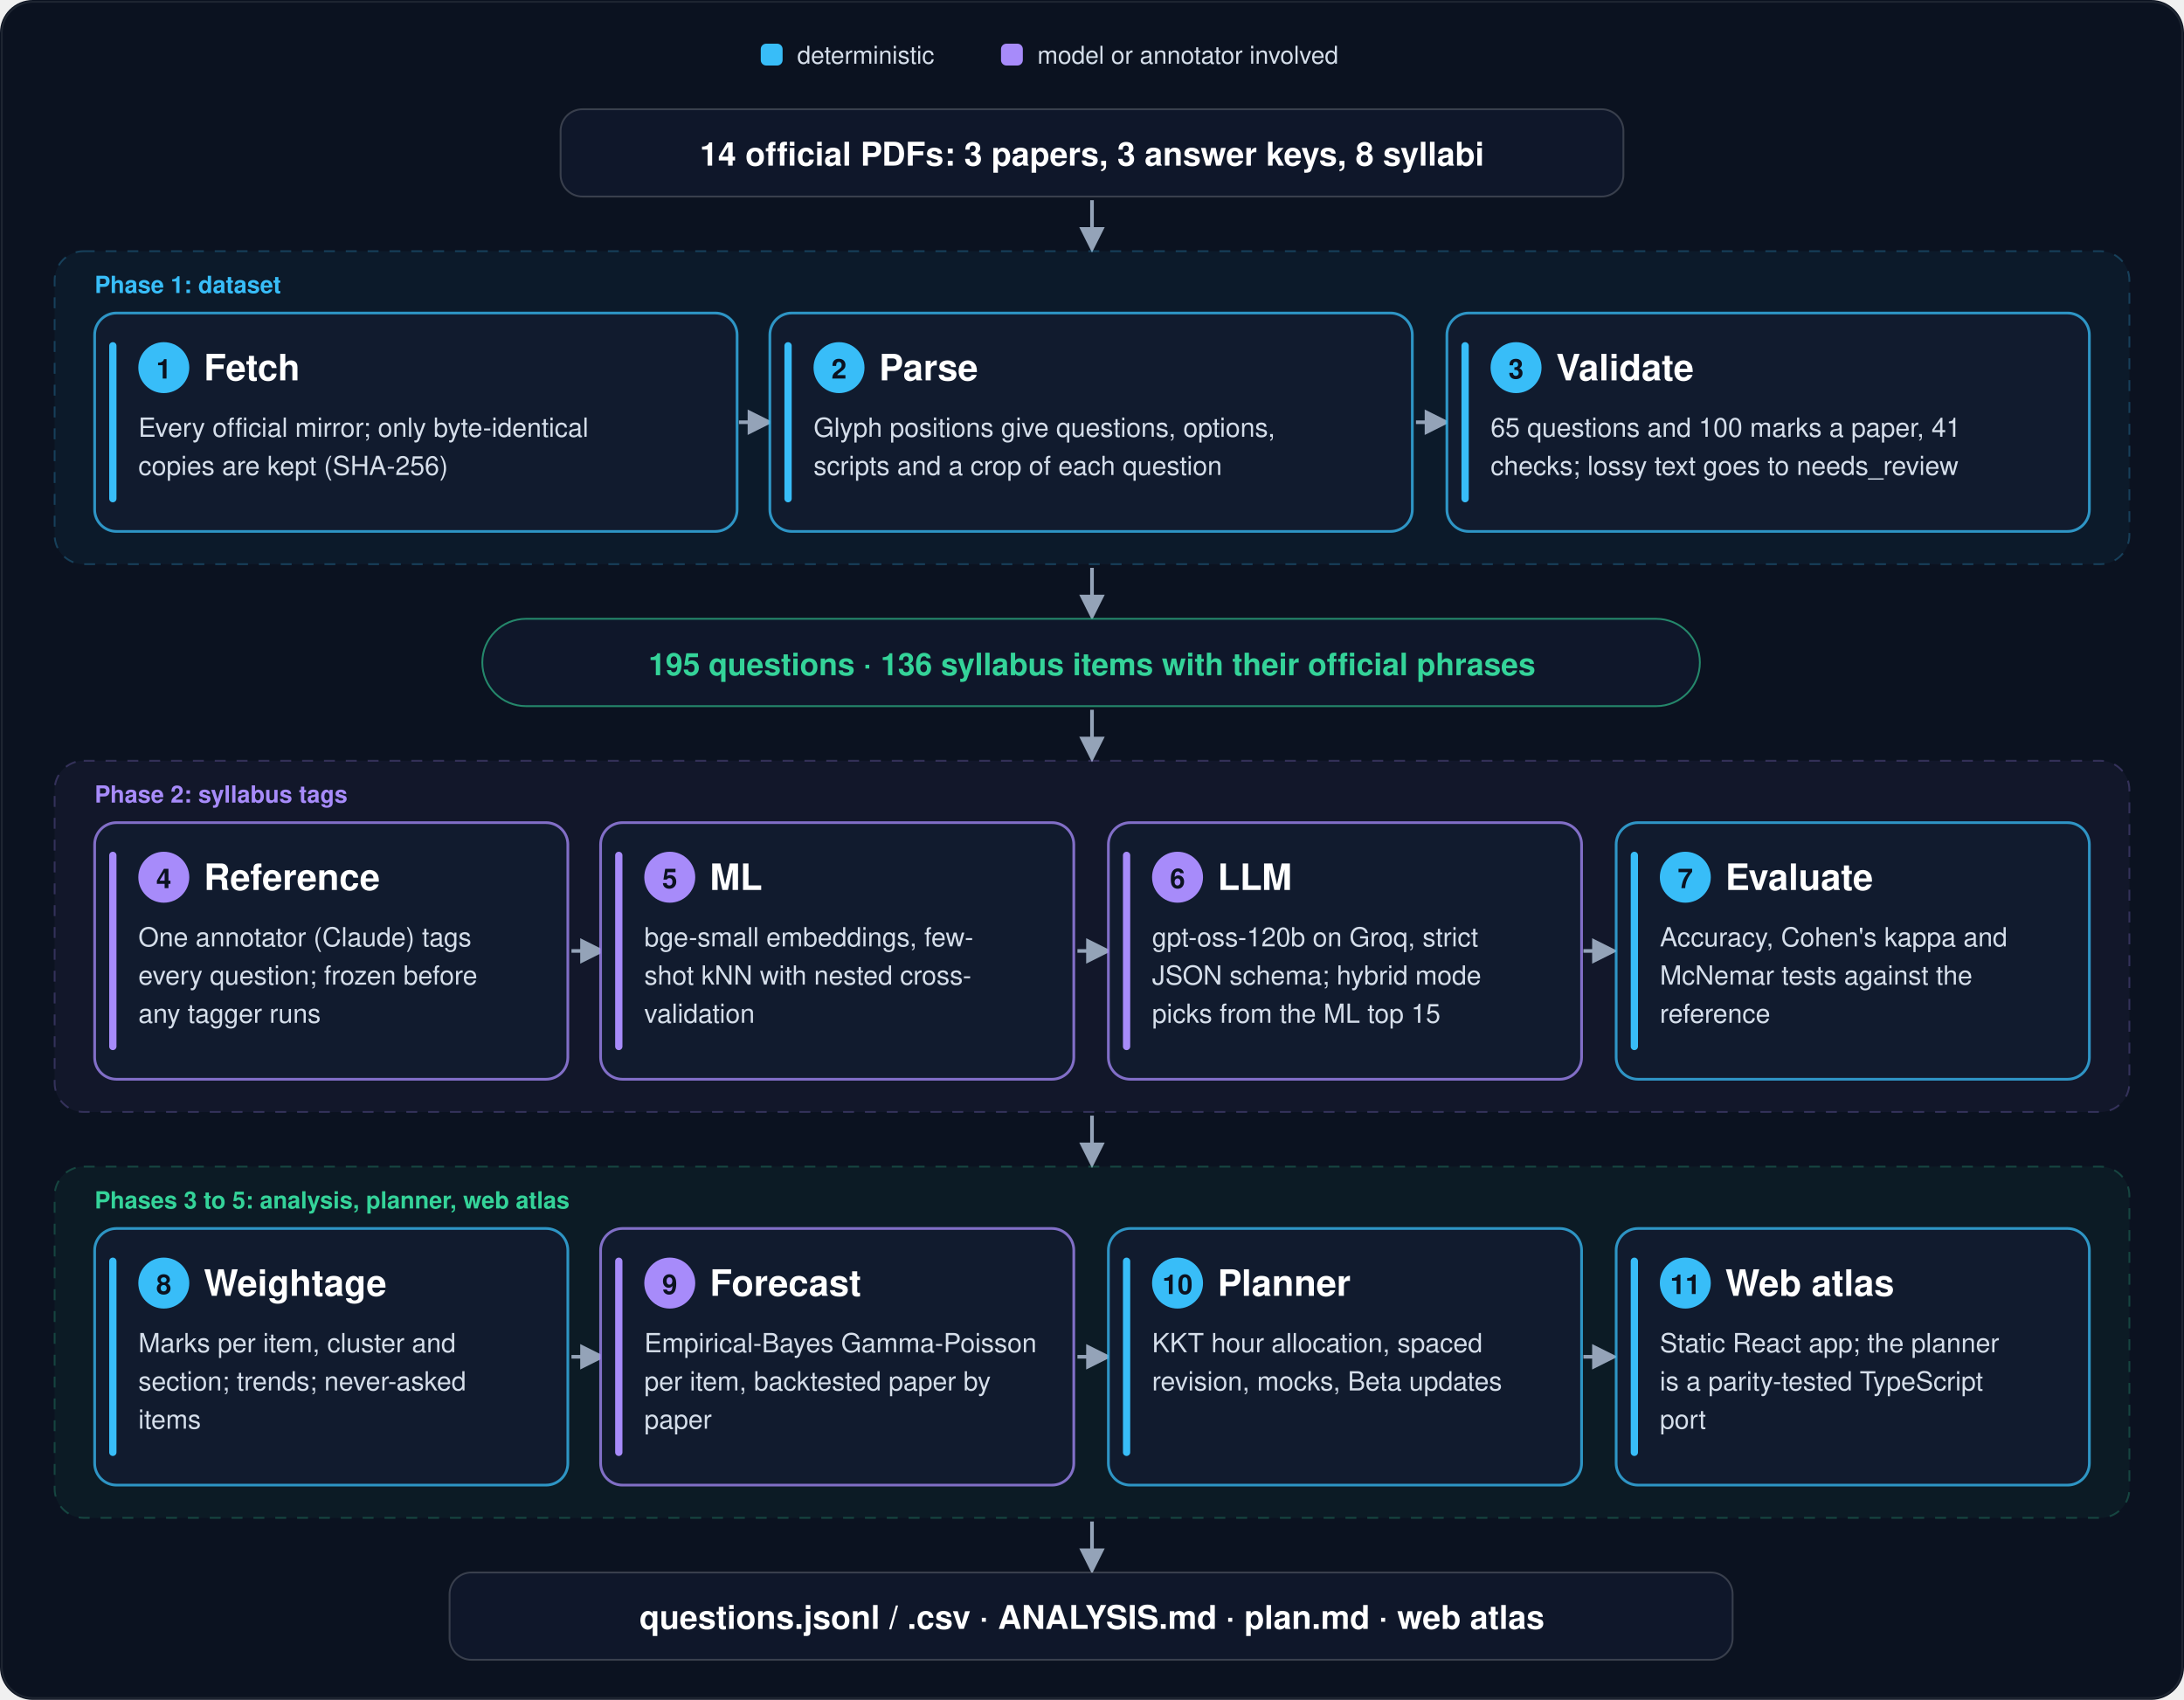
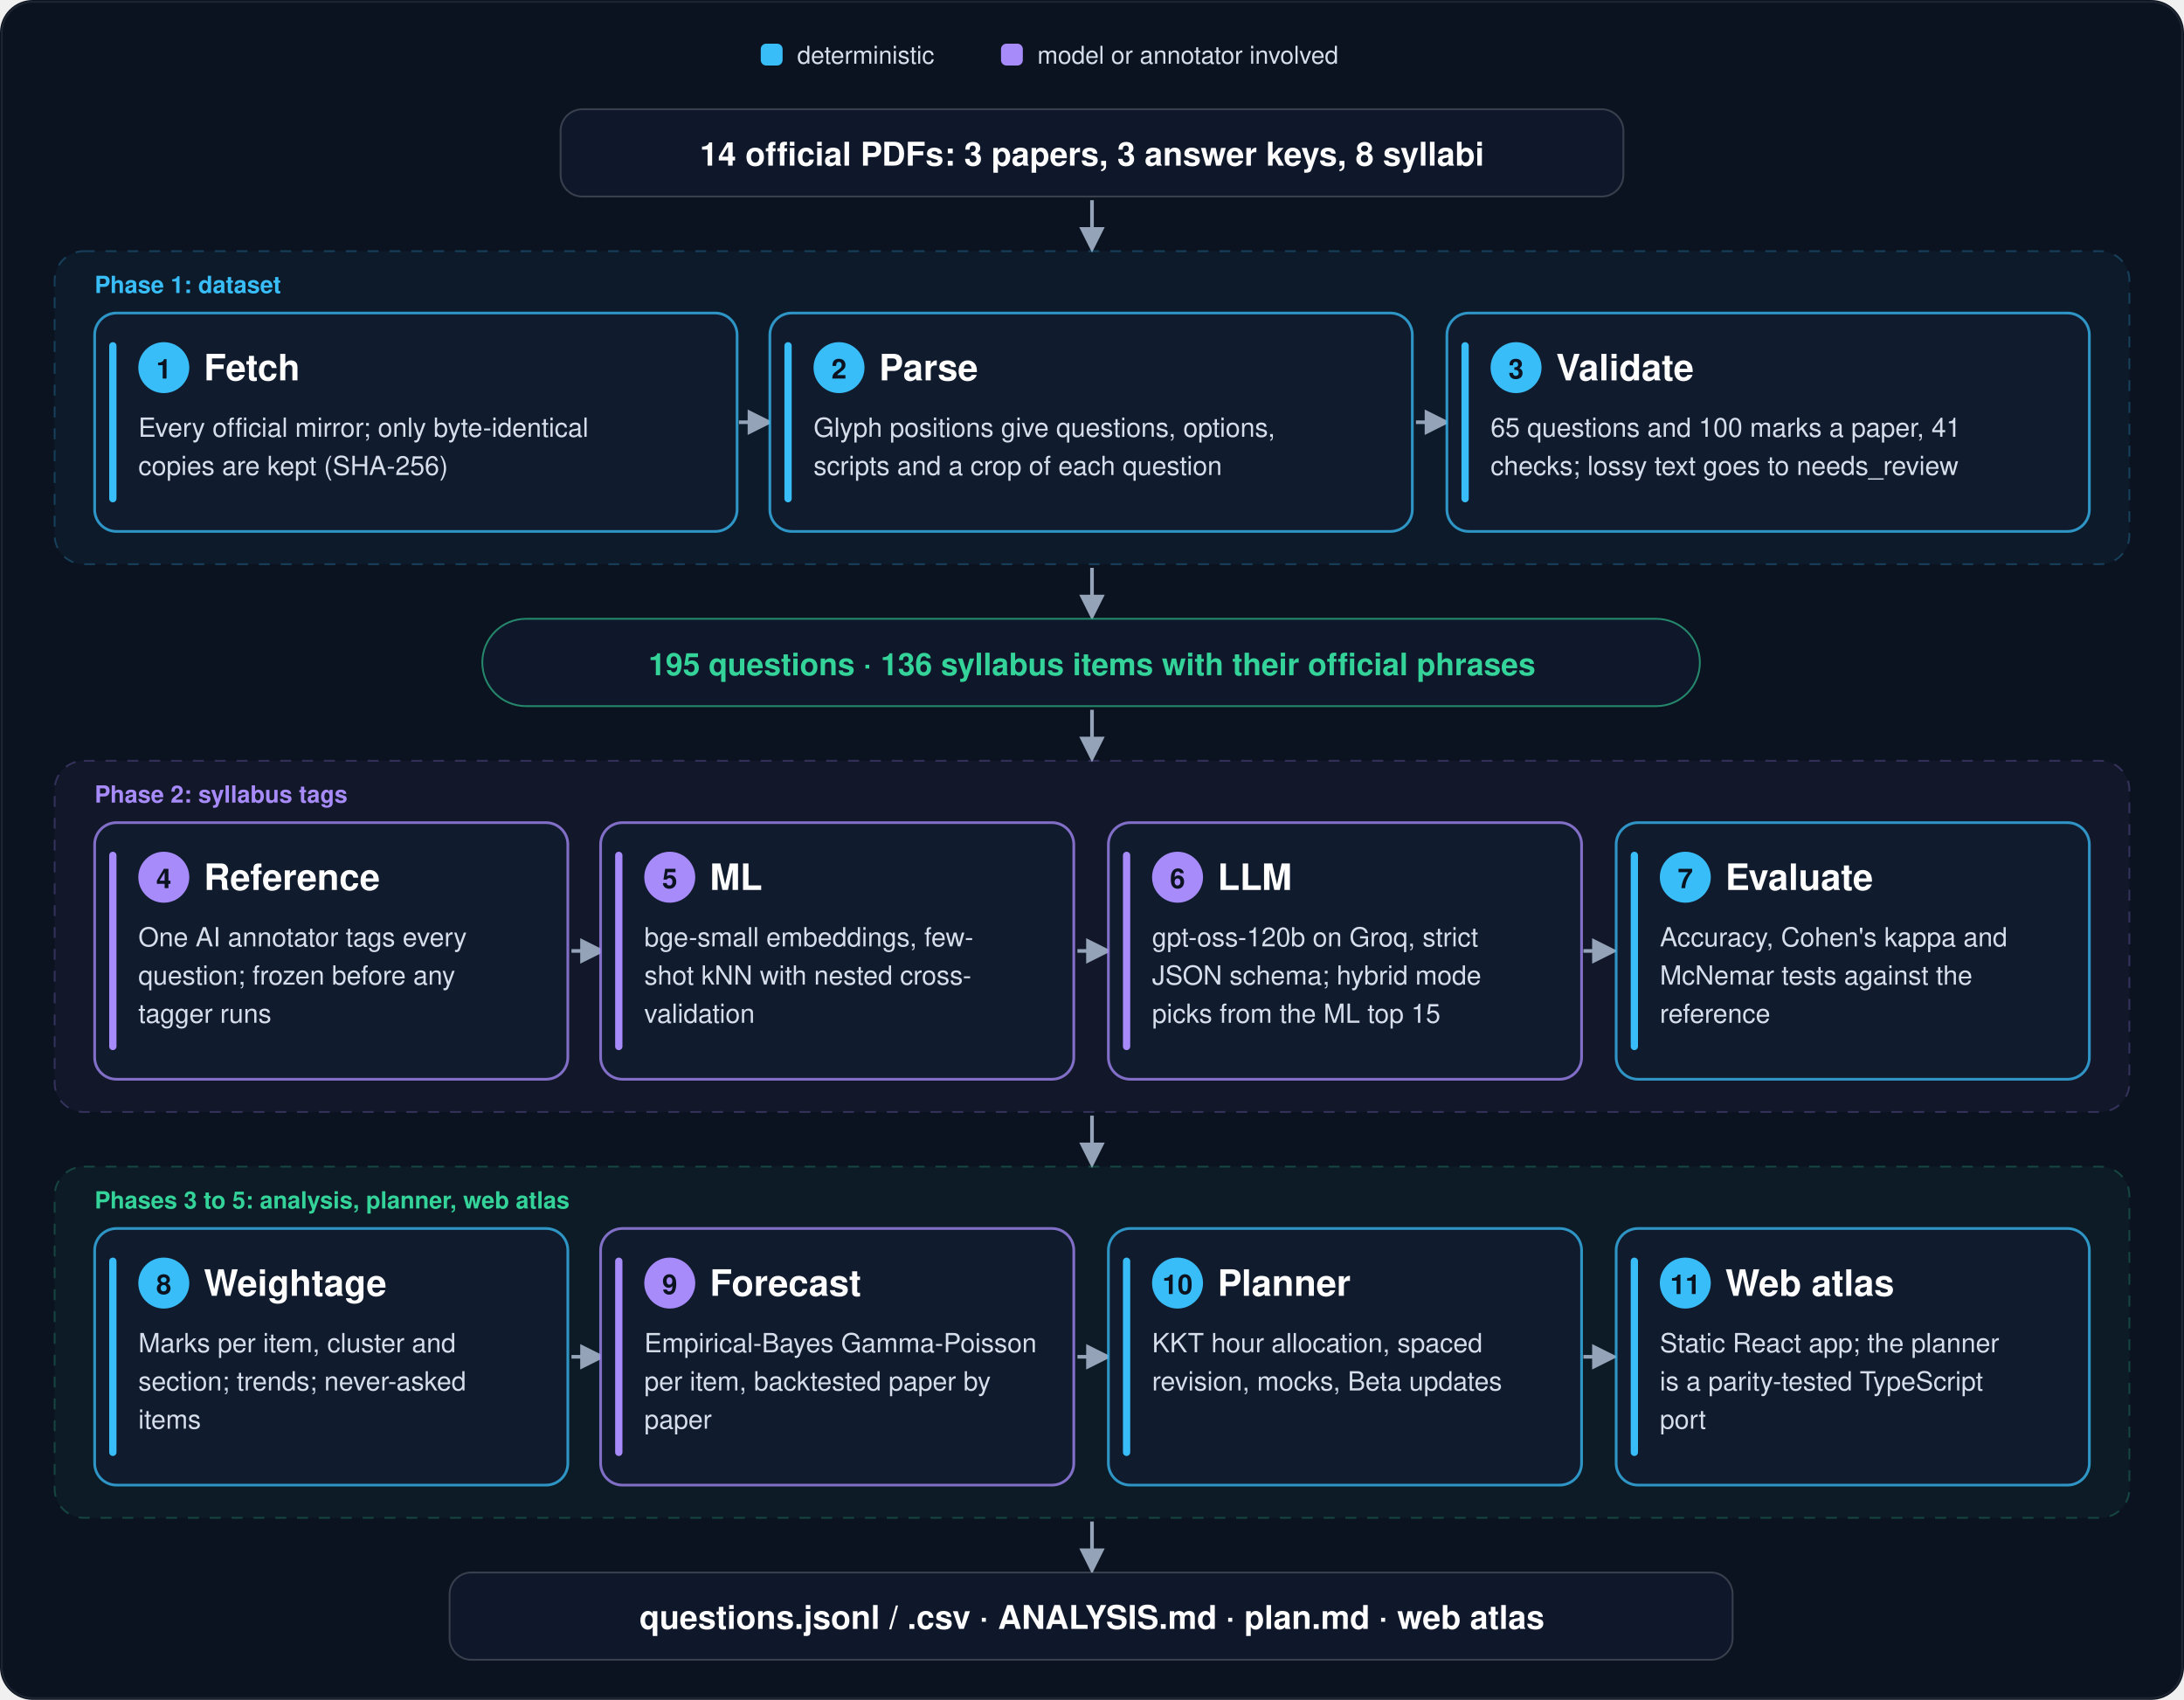
<svg xmlns="http://www.w3.org/2000/svg" width="1200" height="934" viewBox="0 0 1200 934" role="img" aria-label="Pipeline in five phases: fetch, parse and validate the official PDFs; tag every question with reference, ML, LLM and hybrid taggers and evaluate them; analyse weightage and forecast; plan study hours; export to the web atlas">
  <defs>
    <marker id="ah" viewBox="0 0 10 10" refX="8" refY="5" markerWidth="7" markerHeight="7" orient="auto-start-reverse">
      <path d="M0 0 L10 5 L0 10 z" fill="#94a3b8" />
    </marker>
  </defs>
  <rect width="1200" height="934" rx="18" fill="#0b1220" />
  <rect x="1" y="1" width="1198" height="932" rx="17" fill="none" stroke="#ffffff" stroke-opacity="0.08" />
  <rect x="418" y="24" width="12" height="12" rx="3" fill="#38bdf8" />
  <text x="438" y="35" font-family="&quot;Segoe UI&quot;, &quot;Helvetica Neue&quot;, Helvetica, Arial, sans-serif" font-size="13.5" font-weight="500" fill="#d5deea">deterministic</text>
  <rect x="550" y="24" width="12" height="12" rx="3" fill="#a78bfa" />
  <text x="570" y="35" font-family="&quot;Segoe UI&quot;, &quot;Helvetica Neue&quot;, Helvetica, Arial, sans-serif" font-size="13.5" font-weight="500" fill="#d5deea">model or annotator involved</text>
  <rect x="308" y="60" width="584" height="48" rx="12" fill="#0f172a" stroke="#ffffff" stroke-opacity="0.18" />
  <text x="600" y="91" text-anchor="middle" font-family="&quot;Segoe UI&quot;, &quot;Helvetica Neue&quot;, Helvetica, Arial, sans-serif" font-size="18" font-weight="700" fill="#ffffff">14 official PDFs: 3 papers, 3 answer keys, 8 syllabi</text>
  <path d="M 600 110 L 600 136" stroke="#94a3b8" stroke-width="2" fill="none" marker-end="url(#ah)" />
  <rect x="30" y="138" width="1140" height="172" rx="16" fill="#38bdf8" fill-opacity="0.05" stroke="#38bdf8" stroke-opacity="0.25" stroke-dasharray="6 6" />
  <text x="52" y="161" text-anchor="start" font-family="&quot;Segoe UI&quot;, &quot;Helvetica Neue&quot;, Helvetica, Arial, sans-serif" font-size="13" font-weight="700" fill="#38bdf8">Phase 1: dataset</text>
  <rect x="52" y="172" width="353" height="120" rx="12" fill="#111b2e" />
  <rect x="52" y="172" width="353" height="120" rx="12" fill="none" stroke="#38bdf8" stroke-opacity="0.75" stroke-width="1.5" />
  <rect x="60" y="188" width="4" height="88" rx="2" fill="#38bdf8" />
  <circle cx="90" cy="202" r="14" fill="#38bdf8" />
  <text x="90" y="208" text-anchor="middle" font-family="&quot;Segoe UI&quot;, &quot;Helvetica Neue&quot;, Helvetica, Arial, sans-serif" font-size="15" font-weight="800" fill="#0b1220">1</text>
  <text x="112" y="209" text-anchor="start" font-family="&quot;Segoe UI&quot;, &quot;Helvetica Neue&quot;, Helvetica, Arial, sans-serif" font-size="20" font-weight="700" fill="#ffffff">Fetch</text>
  <text x="76" y="240" text-anchor="start" font-family="&quot;Segoe UI&quot;, &quot;Helvetica Neue&quot;, Helvetica, Arial, sans-serif" font-size="14.5" font-weight="400" fill="#d5deea">Every official mirror; only byte-identical</text>
  <text x="76" y="261" text-anchor="start" font-family="&quot;Segoe UI&quot;, &quot;Helvetica Neue&quot;, Helvetica, Arial, sans-serif" font-size="14.5" font-weight="400" fill="#d5deea">copies are kept (SHA-256)</text>
  <path d="M 406 232.0 L 422 232.0" stroke="#94a3b8" stroke-width="2" fill="none" marker-end="url(#ah)" />
  <rect x="423" y="172" width="353" height="120" rx="12" fill="#111b2e" />
  <rect x="423" y="172" width="353" height="120" rx="12" fill="none" stroke="#38bdf8" stroke-opacity="0.75" stroke-width="1.5" />
  <rect x="431" y="188" width="4" height="88" rx="2" fill="#38bdf8" />
  <circle cx="461" cy="202" r="14" fill="#38bdf8" />
  <text x="461" y="208" text-anchor="middle" font-family="&quot;Segoe UI&quot;, &quot;Helvetica Neue&quot;, Helvetica, Arial, sans-serif" font-size="15" font-weight="800" fill="#0b1220">2</text>
  <text x="483" y="209" text-anchor="start" font-family="&quot;Segoe UI&quot;, &quot;Helvetica Neue&quot;, Helvetica, Arial, sans-serif" font-size="20" font-weight="700" fill="#ffffff">Parse</text>
  <text x="447" y="240" text-anchor="start" font-family="&quot;Segoe UI&quot;, &quot;Helvetica Neue&quot;, Helvetica, Arial, sans-serif" font-size="14.5" font-weight="400" fill="#d5deea">Glyph positions give questions, options,</text>
  <text x="447" y="261" text-anchor="start" font-family="&quot;Segoe UI&quot;, &quot;Helvetica Neue&quot;, Helvetica, Arial, sans-serif" font-size="14.5" font-weight="400" fill="#d5deea">scripts and a crop of each question</text>
  <path d="M 778 232.0 L 794 232.0" stroke="#94a3b8" stroke-width="2" fill="none" marker-end="url(#ah)" />
  <rect x="795" y="172" width="353" height="120" rx="12" fill="#111b2e" />
  <rect x="795" y="172" width="353" height="120" rx="12" fill="none" stroke="#38bdf8" stroke-opacity="0.75" stroke-width="1.5" />
  <rect x="803" y="188" width="4" height="88" rx="2" fill="#38bdf8" />
  <circle cx="833" cy="202" r="14" fill="#38bdf8" />
  <text x="833" y="208" text-anchor="middle" font-family="&quot;Segoe UI&quot;, &quot;Helvetica Neue&quot;, Helvetica, Arial, sans-serif" font-size="15" font-weight="800" fill="#0b1220">3</text>
  <text x="855" y="209" text-anchor="start" font-family="&quot;Segoe UI&quot;, &quot;Helvetica Neue&quot;, Helvetica, Arial, sans-serif" font-size="20" font-weight="700" fill="#ffffff">Validate</text>
  <text x="819" y="240" text-anchor="start" font-family="&quot;Segoe UI&quot;, &quot;Helvetica Neue&quot;, Helvetica, Arial, sans-serif" font-size="14.5" font-weight="400" fill="#d5deea">65 questions and 100 marks a paper, 41</text>
  <text x="819" y="261" text-anchor="start" font-family="&quot;Segoe UI&quot;, &quot;Helvetica Neue&quot;, Helvetica, Arial, sans-serif" font-size="14.5" font-weight="400" fill="#d5deea">checks; lossy text goes to needs_review</text>
  <path d="M 600 312 L 600 338" stroke="#94a3b8" stroke-width="2" fill="none" marker-end="url(#ah)" />
  <rect x="265" y="340" width="669" height="48" rx="24" fill="#0f172a" stroke="#34d399" stroke-opacity="0.6" />
  <text x="600" y="371" text-anchor="middle" font-family="&quot;Segoe UI&quot;, &quot;Helvetica Neue&quot;, Helvetica, Arial, sans-serif" font-size="17" font-weight="700" fill="#34d399">195 questions  ·  136 syllabus items with their official phrases</text>
  <path d="M 600 390 L 600 416" stroke="#94a3b8" stroke-width="2" fill="none" marker-end="url(#ah)" />
  <rect x="30" y="418" width="1140" height="193" rx="16" fill="#a78bfa" fill-opacity="0.05" stroke="#a78bfa" stroke-opacity="0.25" stroke-dasharray="6 6" />
  <text x="52" y="441" text-anchor="start" font-family="&quot;Segoe UI&quot;, &quot;Helvetica Neue&quot;, Helvetica, Arial, sans-serif" font-size="13" font-weight="700" fill="#a78bfa">Phase 2: syllabus tags</text>
  <rect x="52" y="452" width="260" height="141" rx="12" fill="#111b2e" />
  <rect x="52" y="452" width="260" height="141" rx="12" fill="none" stroke="#a78bfa" stroke-opacity="0.75" stroke-width="1.5" />
  <rect x="60" y="468" width="4" height="109" rx="2" fill="#a78bfa" />
  <circle cx="90" cy="482" r="14" fill="#a78bfa" />
  <text x="90" y="488" text-anchor="middle" font-family="&quot;Segoe UI&quot;, &quot;Helvetica Neue&quot;, Helvetica, Arial, sans-serif" font-size="15" font-weight="800" fill="#0b1220">4</text>
  <text x="112" y="489" text-anchor="start" font-family="&quot;Segoe UI&quot;, &quot;Helvetica Neue&quot;, Helvetica, Arial, sans-serif" font-size="20" font-weight="700" fill="#ffffff">Reference</text>
-   <text x="76" y="520" text-anchor="start" font-family="&quot;Segoe UI&quot;, &quot;Helvetica Neue&quot;, Helvetica, Arial, sans-serif" font-size="14.5" font-weight="400" fill="#d5deea">One annotator (Claude) tags</text>
-   <text x="76" y="541" text-anchor="start" font-family="&quot;Segoe UI&quot;, &quot;Helvetica Neue&quot;, Helvetica, Arial, sans-serif" font-size="14.5" font-weight="400" fill="#d5deea">every question; frozen before</text>
-   <text x="76" y="562" text-anchor="start" font-family="&quot;Segoe UI&quot;, &quot;Helvetica Neue&quot;, Helvetica, Arial, sans-serif" font-size="14.5" font-weight="400" fill="#d5deea">any tagger runs</text>
+   <text x="76" y="520" text-anchor="start" font-family="&quot;Segoe UI&quot;, &quot;Helvetica Neue&quot;, Helvetica, Arial, sans-serif" font-size="14.5" font-weight="400" fill="#d5deea">One AI annotator tags every</text>
+   <text x="76" y="541" text-anchor="start" font-family="&quot;Segoe UI&quot;, &quot;Helvetica Neue&quot;, Helvetica, Arial, sans-serif" font-size="14.5" font-weight="400" fill="#d5deea">question; frozen before any</text>
+   <text x="76" y="562" text-anchor="start" font-family="&quot;Segoe UI&quot;, &quot;Helvetica Neue&quot;, Helvetica, Arial, sans-serif" font-size="14.5" font-weight="400" fill="#d5deea">tagger runs</text>
  <path d="M 314 522.5 L 330 522.5" stroke="#94a3b8" stroke-width="2" fill="none" marker-end="url(#ah)" />
  <rect x="330" y="452" width="260" height="141" rx="12" fill="#111b2e" />
  <rect x="330" y="452" width="260" height="141" rx="12" fill="none" stroke="#a78bfa" stroke-opacity="0.75" stroke-width="1.5" />
  <rect x="338" y="468" width="4" height="109" rx="2" fill="#a78bfa" />
  <circle cx="368" cy="482" r="14" fill="#a78bfa" />
  <text x="368" y="488" text-anchor="middle" font-family="&quot;Segoe UI&quot;, &quot;Helvetica Neue&quot;, Helvetica, Arial, sans-serif" font-size="15" font-weight="800" fill="#0b1220">5</text>
  <text x="390" y="489" text-anchor="start" font-family="&quot;Segoe UI&quot;, &quot;Helvetica Neue&quot;, Helvetica, Arial, sans-serif" font-size="20" font-weight="700" fill="#ffffff">ML</text>
  <text x="354" y="520" text-anchor="start" font-family="&quot;Segoe UI&quot;, &quot;Helvetica Neue&quot;, Helvetica, Arial, sans-serif" font-size="14.5" font-weight="400" fill="#d5deea">bge-small embeddings, few-</text>
  <text x="354" y="541" text-anchor="start" font-family="&quot;Segoe UI&quot;, &quot;Helvetica Neue&quot;, Helvetica, Arial, sans-serif" font-size="14.5" font-weight="400" fill="#d5deea">shot kNN with nested cross-</text>
  <text x="354" y="562" text-anchor="start" font-family="&quot;Segoe UI&quot;, &quot;Helvetica Neue&quot;, Helvetica, Arial, sans-serif" font-size="14.5" font-weight="400" fill="#d5deea">validation</text>
  <path d="M 592 522.5 L 608 522.5" stroke="#94a3b8" stroke-width="2" fill="none" marker-end="url(#ah)" />
  <rect x="609" y="452" width="260" height="141" rx="12" fill="#111b2e" />
  <rect x="609" y="452" width="260" height="141" rx="12" fill="none" stroke="#a78bfa" stroke-opacity="0.75" stroke-width="1.5" />
  <rect x="617" y="468" width="4" height="109" rx="2" fill="#a78bfa" />
  <circle cx="647" cy="482" r="14" fill="#a78bfa" />
  <text x="647" y="488" text-anchor="middle" font-family="&quot;Segoe UI&quot;, &quot;Helvetica Neue&quot;, Helvetica, Arial, sans-serif" font-size="15" font-weight="800" fill="#0b1220">6</text>
  <text x="669" y="489" text-anchor="start" font-family="&quot;Segoe UI&quot;, &quot;Helvetica Neue&quot;, Helvetica, Arial, sans-serif" font-size="20" font-weight="700" fill="#ffffff">LLM</text>
  <text x="633" y="520" text-anchor="start" font-family="&quot;Segoe UI&quot;, &quot;Helvetica Neue&quot;, Helvetica, Arial, sans-serif" font-size="14.5" font-weight="400" fill="#d5deea">gpt-oss-120b on Groq, strict</text>
  <text x="633" y="541" text-anchor="start" font-family="&quot;Segoe UI&quot;, &quot;Helvetica Neue&quot;, Helvetica, Arial, sans-serif" font-size="14.5" font-weight="400" fill="#d5deea">JSON schema; hybrid mode</text>
  <text x="633" y="562" text-anchor="start" font-family="&quot;Segoe UI&quot;, &quot;Helvetica Neue&quot;, Helvetica, Arial, sans-serif" font-size="14.5" font-weight="400" fill="#d5deea">picks from the ML top 15</text>
  <path d="M 870 522.5 L 886 522.5" stroke="#94a3b8" stroke-width="2" fill="none" marker-end="url(#ah)" />
  <rect x="888" y="452" width="260" height="141" rx="12" fill="#111b2e" />
  <rect x="888" y="452" width="260" height="141" rx="12" fill="none" stroke="#38bdf8" stroke-opacity="0.75" stroke-width="1.5" />
  <rect x="896" y="468" width="4" height="109" rx="2" fill="#38bdf8" />
  <circle cx="926" cy="482" r="14" fill="#38bdf8" />
  <text x="926" y="488" text-anchor="middle" font-family="&quot;Segoe UI&quot;, &quot;Helvetica Neue&quot;, Helvetica, Arial, sans-serif" font-size="15" font-weight="800" fill="#0b1220">7</text>
  <text x="948" y="489" text-anchor="start" font-family="&quot;Segoe UI&quot;, &quot;Helvetica Neue&quot;, Helvetica, Arial, sans-serif" font-size="20" font-weight="700" fill="#ffffff">Evaluate</text>
  <text x="912" y="520" text-anchor="start" font-family="&quot;Segoe UI&quot;, &quot;Helvetica Neue&quot;, Helvetica, Arial, sans-serif" font-size="14.5" font-weight="400" fill="#d5deea">Accuracy, Cohen's kappa and</text>
  <text x="912" y="541" text-anchor="start" font-family="&quot;Segoe UI&quot;, &quot;Helvetica Neue&quot;, Helvetica, Arial, sans-serif" font-size="14.5" font-weight="400" fill="#d5deea">McNemar tests against the</text>
  <text x="912" y="562" text-anchor="start" font-family="&quot;Segoe UI&quot;, &quot;Helvetica Neue&quot;, Helvetica, Arial, sans-serif" font-size="14.5" font-weight="400" fill="#d5deea">reference</text>
  <path d="M 600 613 L 600 639" stroke="#94a3b8" stroke-width="2" fill="none" marker-end="url(#ah)" />
  <rect x="30" y="641" width="1140" height="193" rx="16" fill="#34d399" fill-opacity="0.05" stroke="#34d399" stroke-opacity="0.25" stroke-dasharray="6 6" />
  <text x="52" y="664" text-anchor="start" font-family="&quot;Segoe UI&quot;, &quot;Helvetica Neue&quot;, Helvetica, Arial, sans-serif" font-size="13" font-weight="700" fill="#34d399">Phases 3 to 5: analysis, planner, web atlas</text>
  <rect x="52" y="675" width="260" height="141" rx="12" fill="#111b2e" />
  <rect x="52" y="675" width="260" height="141" rx="12" fill="none" stroke="#38bdf8" stroke-opacity="0.75" stroke-width="1.5" />
  <rect x="60" y="691" width="4" height="109" rx="2" fill="#38bdf8" />
  <circle cx="90" cy="705" r="14" fill="#38bdf8" />
  <text x="90" y="711" text-anchor="middle" font-family="&quot;Segoe UI&quot;, &quot;Helvetica Neue&quot;, Helvetica, Arial, sans-serif" font-size="15" font-weight="800" fill="#0b1220">8</text>
  <text x="112" y="712" text-anchor="start" font-family="&quot;Segoe UI&quot;, &quot;Helvetica Neue&quot;, Helvetica, Arial, sans-serif" font-size="20" font-weight="700" fill="#ffffff">Weightage</text>
  <text x="76" y="743" text-anchor="start" font-family="&quot;Segoe UI&quot;, &quot;Helvetica Neue&quot;, Helvetica, Arial, sans-serif" font-size="14.5" font-weight="400" fill="#d5deea">Marks per item, cluster and</text>
  <text x="76" y="764" text-anchor="start" font-family="&quot;Segoe UI&quot;, &quot;Helvetica Neue&quot;, Helvetica, Arial, sans-serif" font-size="14.5" font-weight="400" fill="#d5deea">section; trends; never-asked</text>
  <text x="76" y="785" text-anchor="start" font-family="&quot;Segoe UI&quot;, &quot;Helvetica Neue&quot;, Helvetica, Arial, sans-serif" font-size="14.5" font-weight="400" fill="#d5deea">items</text>
  <path d="M 314 745.5 L 330 745.5" stroke="#94a3b8" stroke-width="2" fill="none" marker-end="url(#ah)" />
  <rect x="330" y="675" width="260" height="141" rx="12" fill="#111b2e" />
  <rect x="330" y="675" width="260" height="141" rx="12" fill="none" stroke="#a78bfa" stroke-opacity="0.75" stroke-width="1.5" />
  <rect x="338" y="691" width="4" height="109" rx="2" fill="#a78bfa" />
  <circle cx="368" cy="705" r="14" fill="#a78bfa" />
  <text x="368" y="711" text-anchor="middle" font-family="&quot;Segoe UI&quot;, &quot;Helvetica Neue&quot;, Helvetica, Arial, sans-serif" font-size="15" font-weight="800" fill="#0b1220">9</text>
  <text x="390" y="712" text-anchor="start" font-family="&quot;Segoe UI&quot;, &quot;Helvetica Neue&quot;, Helvetica, Arial, sans-serif" font-size="20" font-weight="700" fill="#ffffff">Forecast</text>
  <text x="354" y="743" text-anchor="start" font-family="&quot;Segoe UI&quot;, &quot;Helvetica Neue&quot;, Helvetica, Arial, sans-serif" font-size="14.5" font-weight="400" fill="#d5deea">Empirical-Bayes Gamma-Poisson</text>
  <text x="354" y="764" text-anchor="start" font-family="&quot;Segoe UI&quot;, &quot;Helvetica Neue&quot;, Helvetica, Arial, sans-serif" font-size="14.5" font-weight="400" fill="#d5deea">per item, backtested paper by</text>
  <text x="354" y="785" text-anchor="start" font-family="&quot;Segoe UI&quot;, &quot;Helvetica Neue&quot;, Helvetica, Arial, sans-serif" font-size="14.5" font-weight="400" fill="#d5deea">paper</text>
  <path d="M 592 745.5 L 608 745.5" stroke="#94a3b8" stroke-width="2" fill="none" marker-end="url(#ah)" />
  <rect x="609" y="675" width="260" height="141" rx="12" fill="#111b2e" />
  <rect x="609" y="675" width="260" height="141" rx="12" fill="none" stroke="#38bdf8" stroke-opacity="0.75" stroke-width="1.5" />
  <rect x="617" y="691" width="4" height="109" rx="2" fill="#38bdf8" />
  <circle cx="647" cy="705" r="14" fill="#38bdf8" />
  <text x="647" y="711" text-anchor="middle" font-family="&quot;Segoe UI&quot;, &quot;Helvetica Neue&quot;, Helvetica, Arial, sans-serif" font-size="15" font-weight="800" fill="#0b1220">10</text>
  <text x="669" y="712" text-anchor="start" font-family="&quot;Segoe UI&quot;, &quot;Helvetica Neue&quot;, Helvetica, Arial, sans-serif" font-size="20" font-weight="700" fill="#ffffff">Planner</text>
  <text x="633" y="743" text-anchor="start" font-family="&quot;Segoe UI&quot;, &quot;Helvetica Neue&quot;, Helvetica, Arial, sans-serif" font-size="14.5" font-weight="400" fill="#d5deea">KKT hour allocation, spaced</text>
  <text x="633" y="764" text-anchor="start" font-family="&quot;Segoe UI&quot;, &quot;Helvetica Neue&quot;, Helvetica, Arial, sans-serif" font-size="14.5" font-weight="400" fill="#d5deea">revision, mocks, Beta updates</text>
  <path d="M 870 745.5 L 886 745.5" stroke="#94a3b8" stroke-width="2" fill="none" marker-end="url(#ah)" />
  <rect x="888" y="675" width="260" height="141" rx="12" fill="#111b2e" />
  <rect x="888" y="675" width="260" height="141" rx="12" fill="none" stroke="#38bdf8" stroke-opacity="0.75" stroke-width="1.5" />
  <rect x="896" y="691" width="4" height="109" rx="2" fill="#38bdf8" />
  <circle cx="926" cy="705" r="14" fill="#38bdf8" />
  <text x="926" y="711" text-anchor="middle" font-family="&quot;Segoe UI&quot;, &quot;Helvetica Neue&quot;, Helvetica, Arial, sans-serif" font-size="15" font-weight="800" fill="#0b1220">11</text>
  <text x="948" y="712" text-anchor="start" font-family="&quot;Segoe UI&quot;, &quot;Helvetica Neue&quot;, Helvetica, Arial, sans-serif" font-size="20" font-weight="700" fill="#ffffff">Web atlas</text>
  <text x="912" y="743" text-anchor="start" font-family="&quot;Segoe UI&quot;, &quot;Helvetica Neue&quot;, Helvetica, Arial, sans-serif" font-size="14.5" font-weight="400" fill="#d5deea">Static React app; the planner</text>
  <text x="912" y="764" text-anchor="start" font-family="&quot;Segoe UI&quot;, &quot;Helvetica Neue&quot;, Helvetica, Arial, sans-serif" font-size="14.5" font-weight="400" fill="#d5deea">is a parity-tested TypeScript</text>
  <text x="912" y="785" text-anchor="start" font-family="&quot;Segoe UI&quot;, &quot;Helvetica Neue&quot;, Helvetica, Arial, sans-serif" font-size="14.5" font-weight="400" fill="#d5deea">port</text>
  <path d="M 600 836 L 600 862" stroke="#94a3b8" stroke-width="2" fill="none" marker-end="url(#ah)" />
  <rect x="247" y="864" width="705" height="48" rx="12" fill="#0f172a" stroke="#ffffff" stroke-opacity="0.18" />
  <text x="600" y="895" text-anchor="middle" font-family="&quot;Segoe UI&quot;, &quot;Helvetica Neue&quot;, Helvetica, Arial, sans-serif" font-size="18" font-weight="700" fill="#ffffff">questions.jsonl / .csv  ·  ANALYSIS.md  ·  plan.md  ·  web atlas</text>
</svg>
